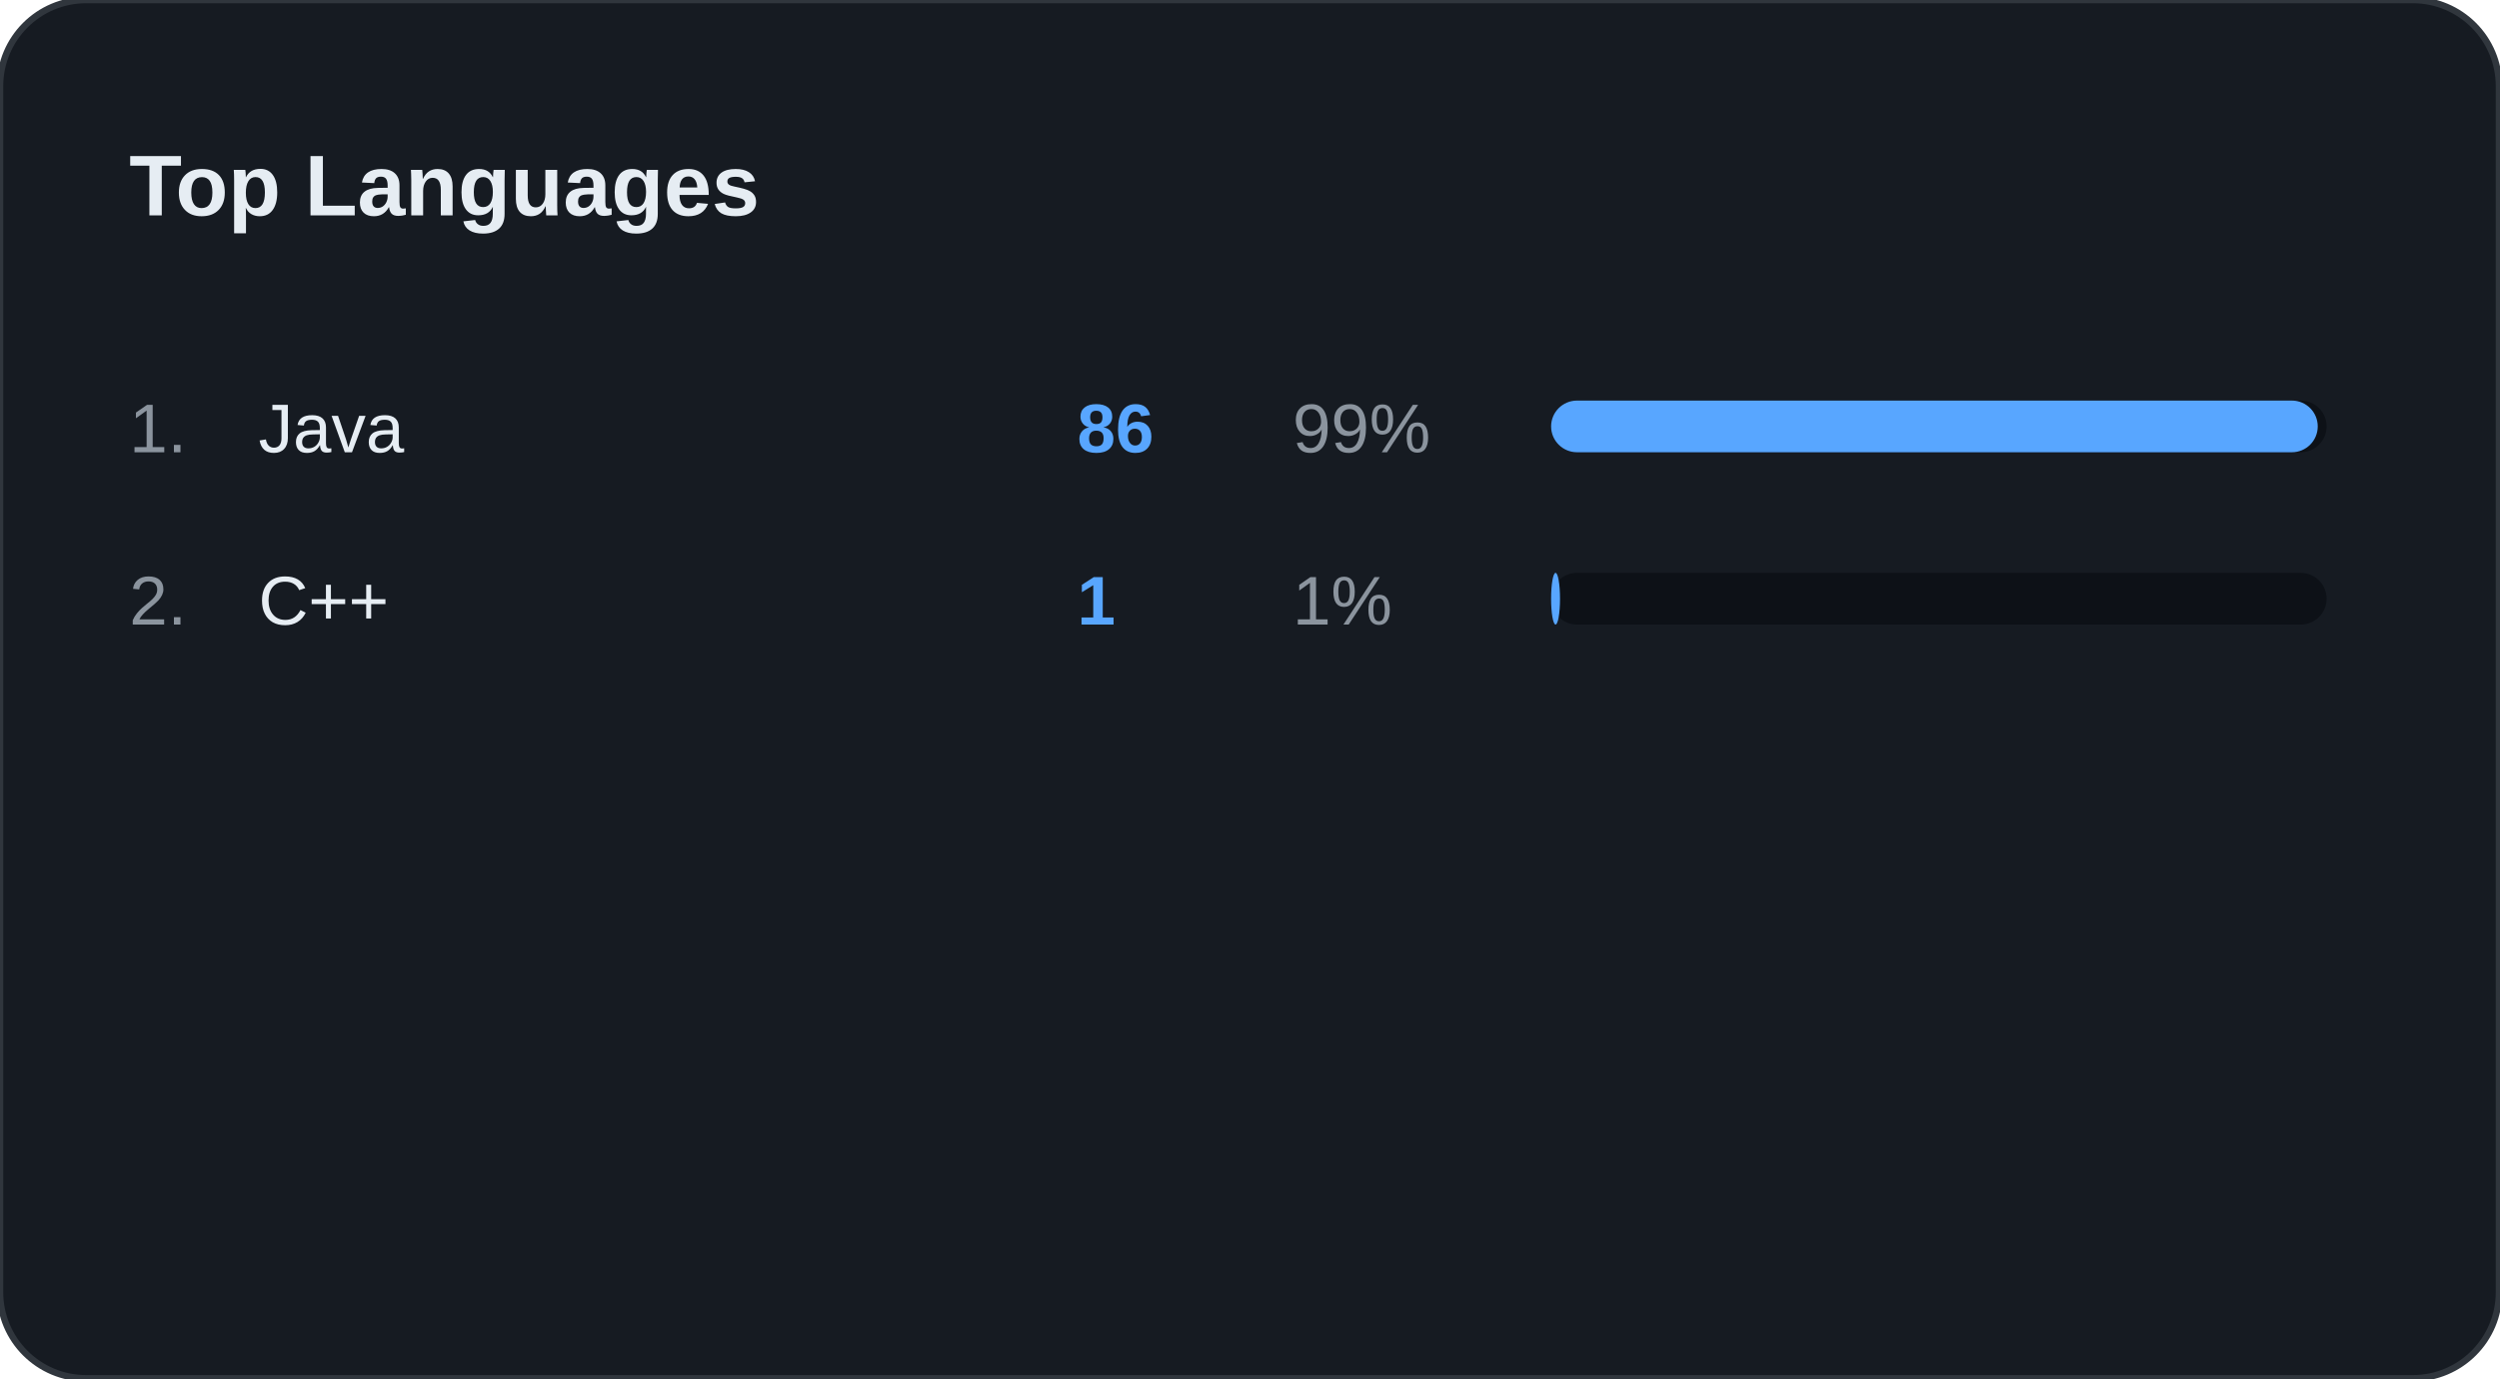
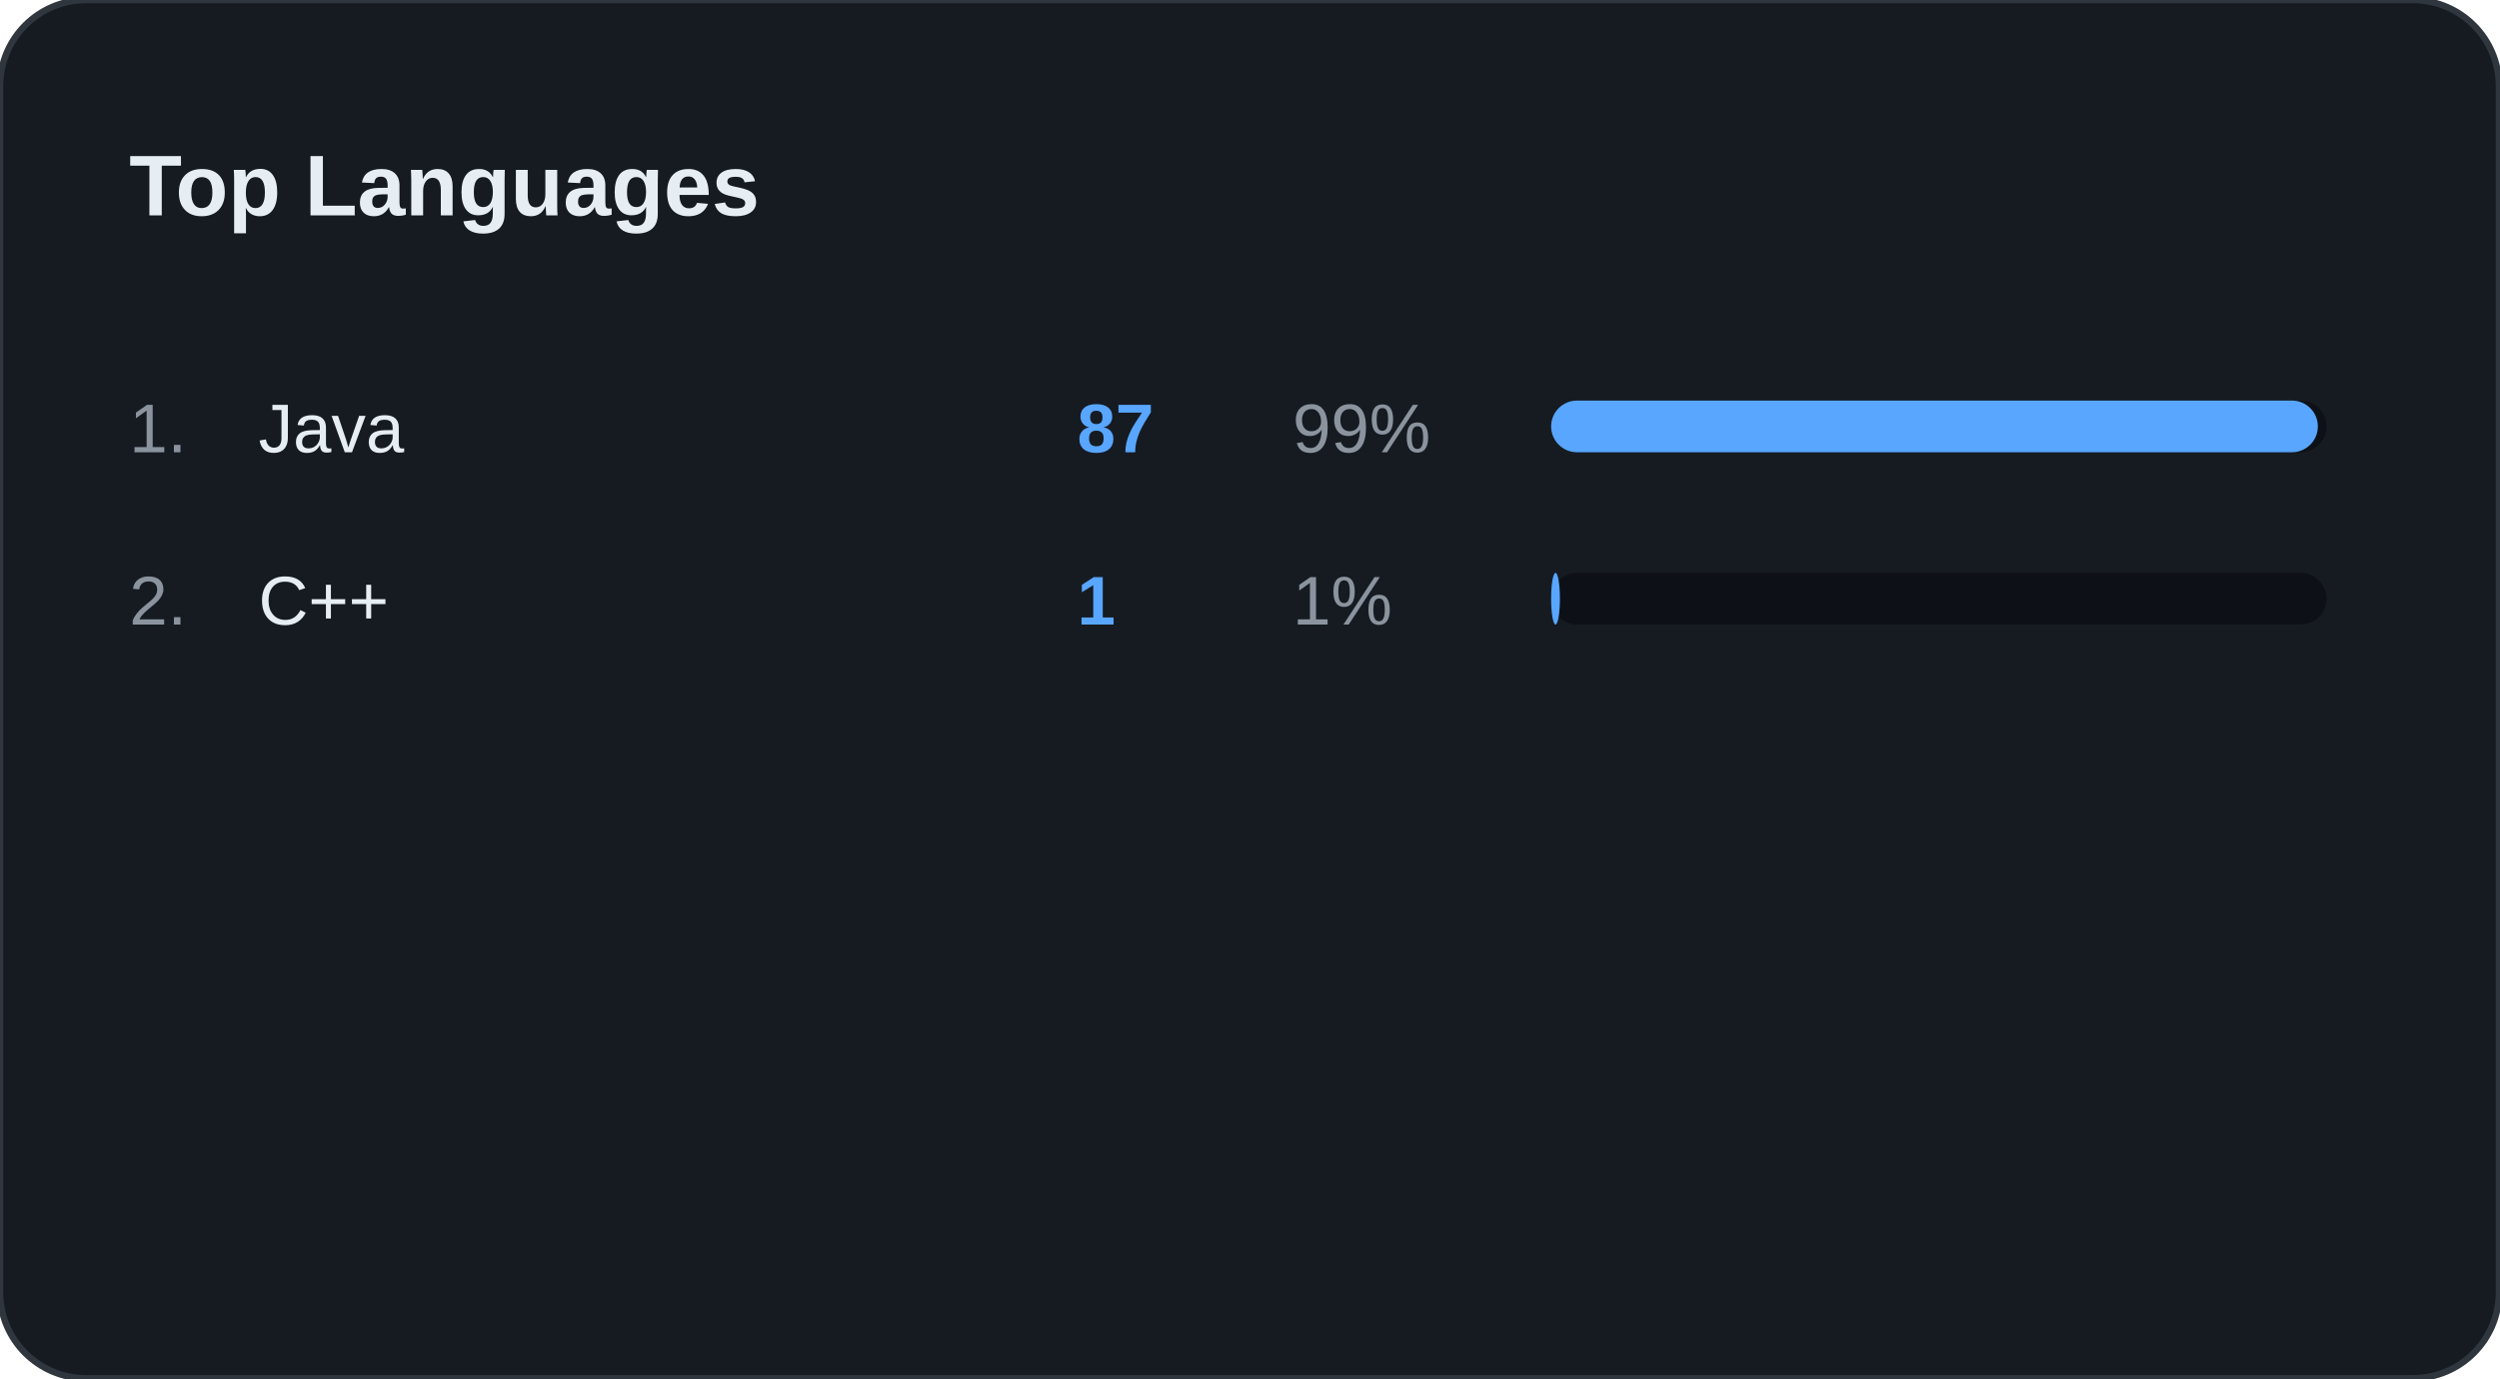
<svg xmlns="http://www.w3.org/2000/svg" width="100%" viewBox="0 0 580 320" preserveAspectRatio="xMidYMid meet">
  <rect width="580" height="320" rx="20" fill="#161B22" stroke="#30363D" stroke-width="1.5" />
  <text x="30" y="50" font-family="Segoe UI, Arial, sans-serif" font-size="20" font-weight="bold" fill="#E6EDF3">Top Languages</text>
  <text x="30" y="105" font-family="Segoe UI, Arial, sans-serif" font-size="16" fill="#8B949E">1.</text>
  <text x="60" y="105" font-family="Segoe UI, Arial, sans-serif" font-size="16" fill="#E6EDF3">Java</text>
-   <text x="250" y="105" font-family="Segoe UI, Arial, sans-serif" font-size="16" font-weight="bold" fill="#58A6FF">86</text>
+   <text x="250" y="105" font-family="Segoe UI, Arial, sans-serif" font-size="16" font-weight="bold" fill="#58A6FF">87</text>
  <text x="300" y="105" font-family="Segoe UI, Arial, sans-serif" font-size="16" fill="#8B949E">99%</text>
  <rect x="360" y="93" width="180" height="12" rx="6" fill="#0D1117" />
-   <rect x="360" y="93" width="177.931" height="12" rx="6" fill="#58A6FF" />
+   <rect x="360" y="93" width="177.955" height="12" rx="6" fill="#58A6FF" />
  <text x="30" y="145" font-family="Segoe UI, Arial, sans-serif" font-size="16" fill="#8B949E">2.</text>
  <text x="60" y="145" font-family="Segoe UI, Arial, sans-serif" font-size="16" fill="#E6EDF3">C++</text>
  <text x="250" y="145" font-family="Segoe UI, Arial, sans-serif" font-size="16" font-weight="bold" fill="#58A6FF">1</text>
  <text x="300" y="145" font-family="Segoe UI, Arial, sans-serif" font-size="16" fill="#8B949E">1%</text>
  <rect x="360" y="133" width="180" height="12" rx="6" fill="#0D1117" />
-   <rect x="360" y="133" width="2.069" height="12" rx="6" fill="#58A6FF" />
+   <rect x="360" y="133" width="2.045" height="12" rx="6" fill="#58A6FF" />
</svg>
